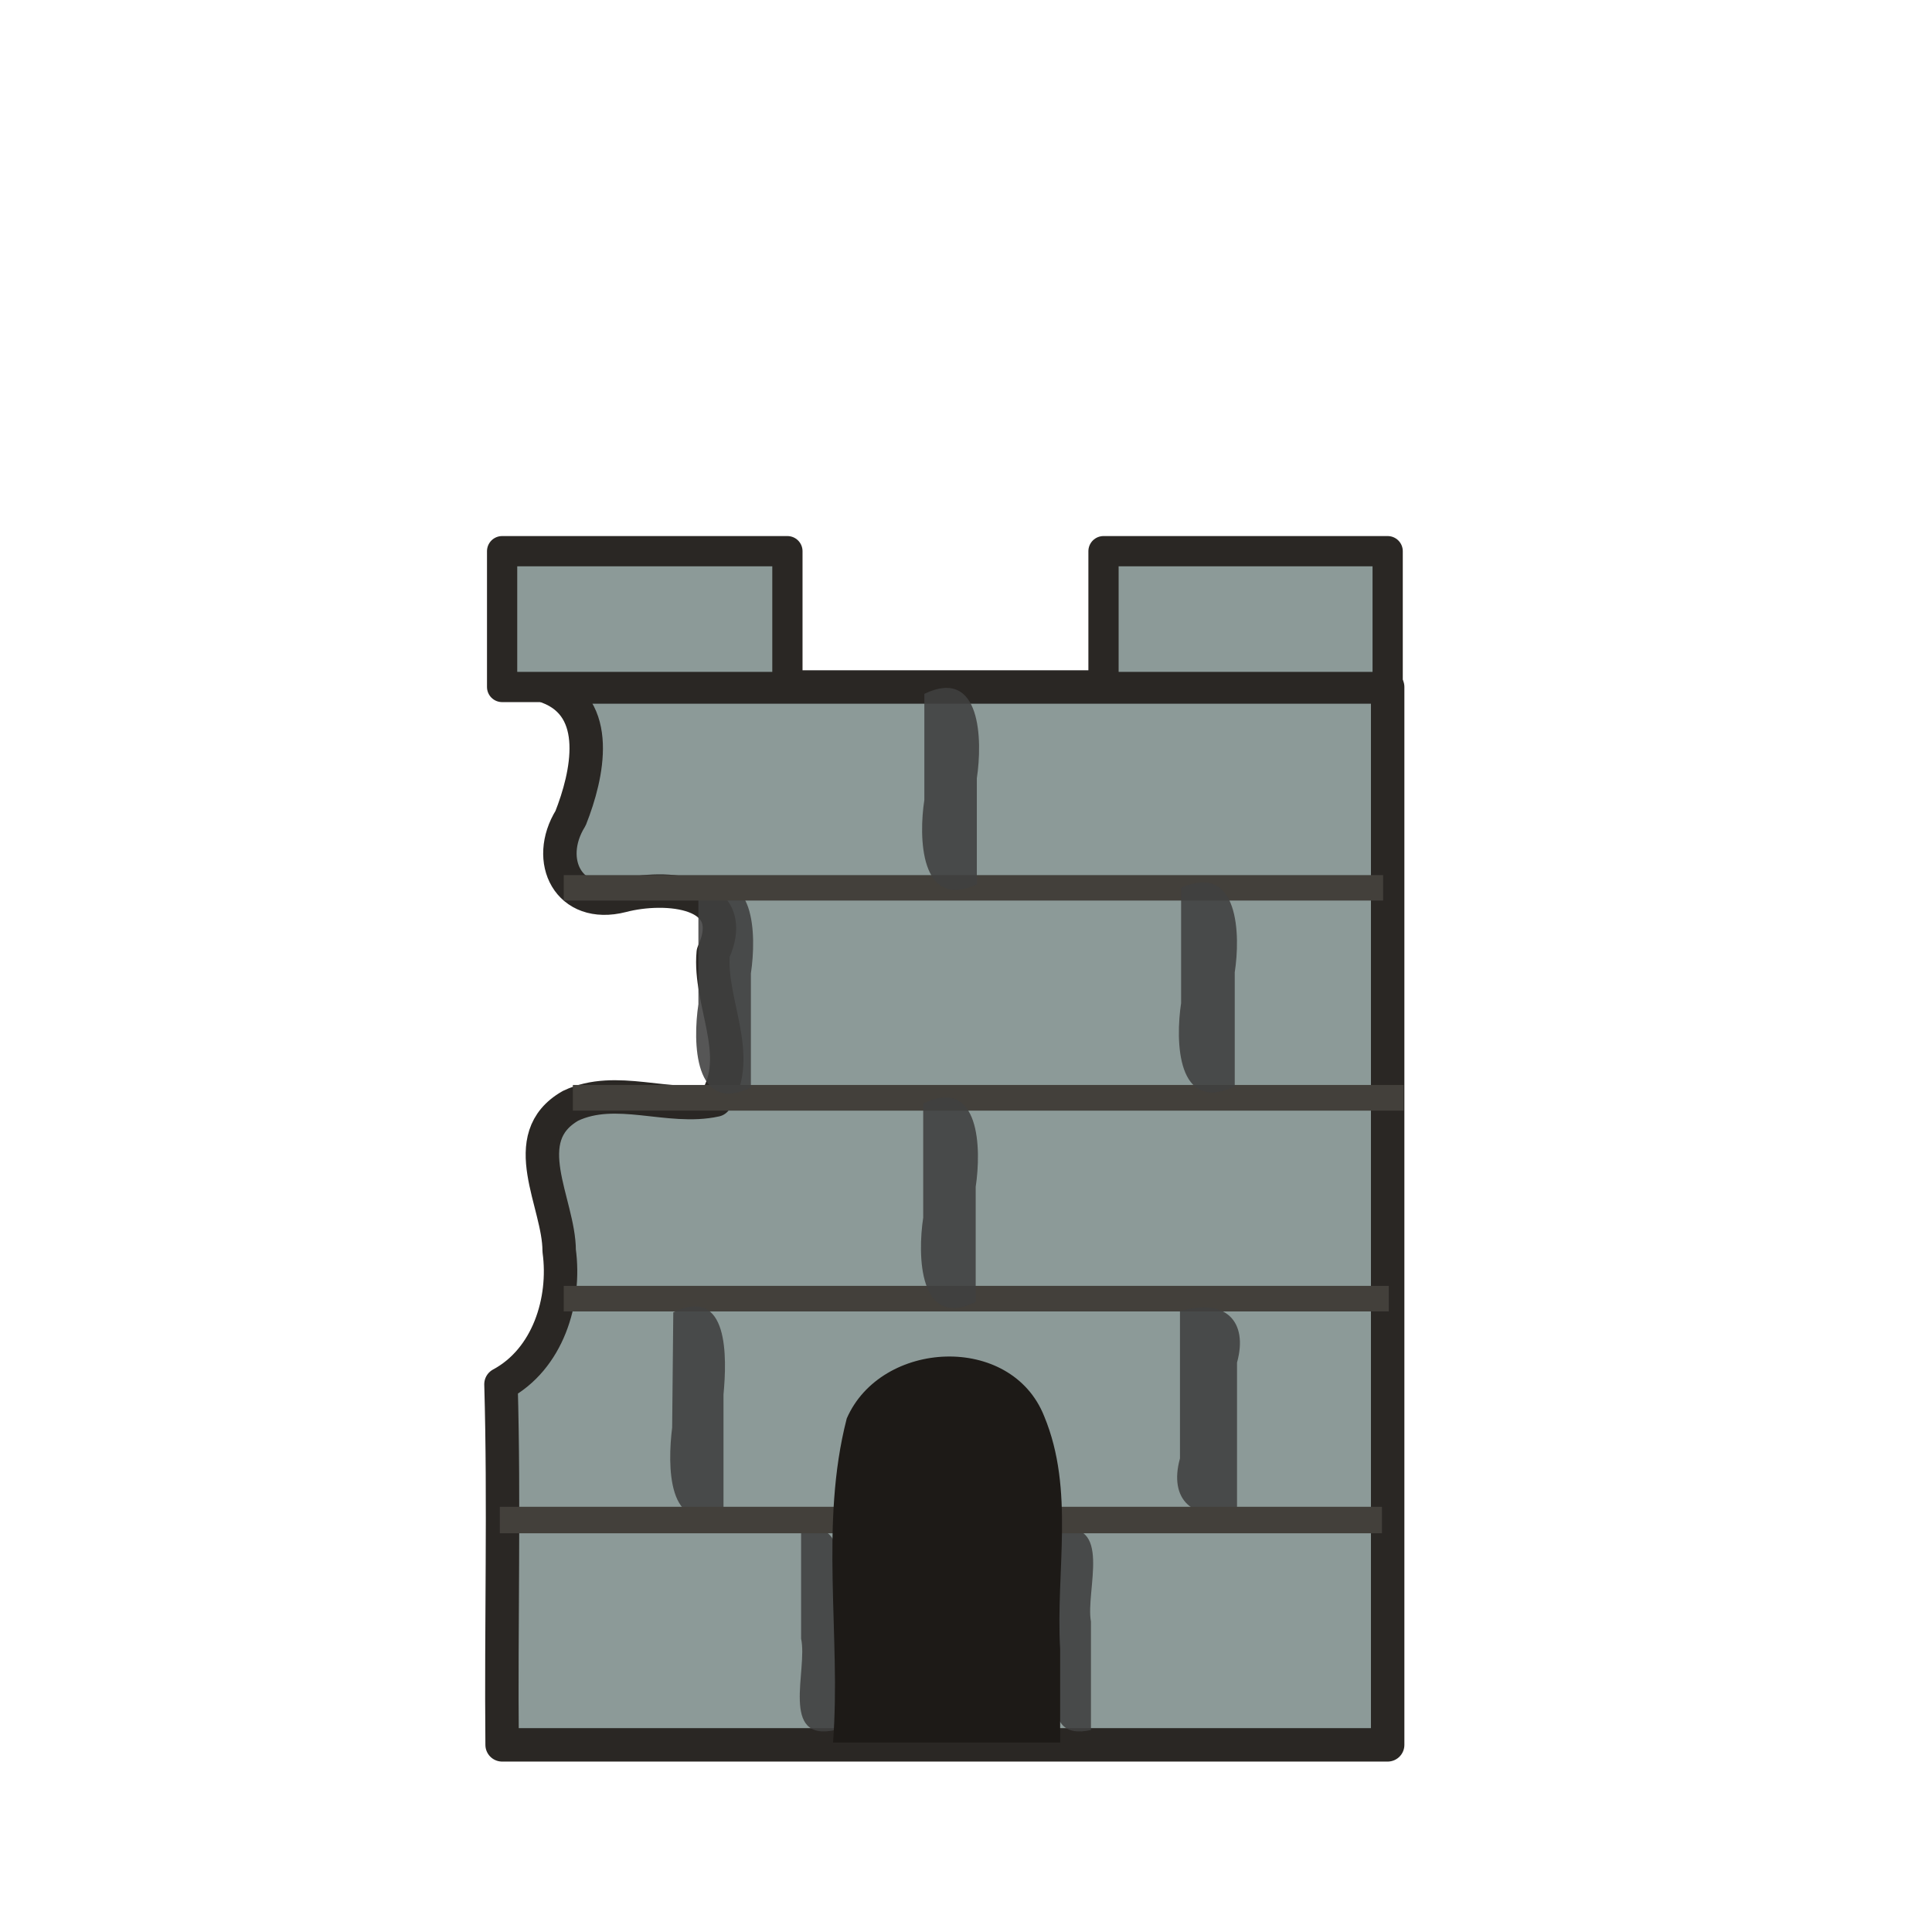
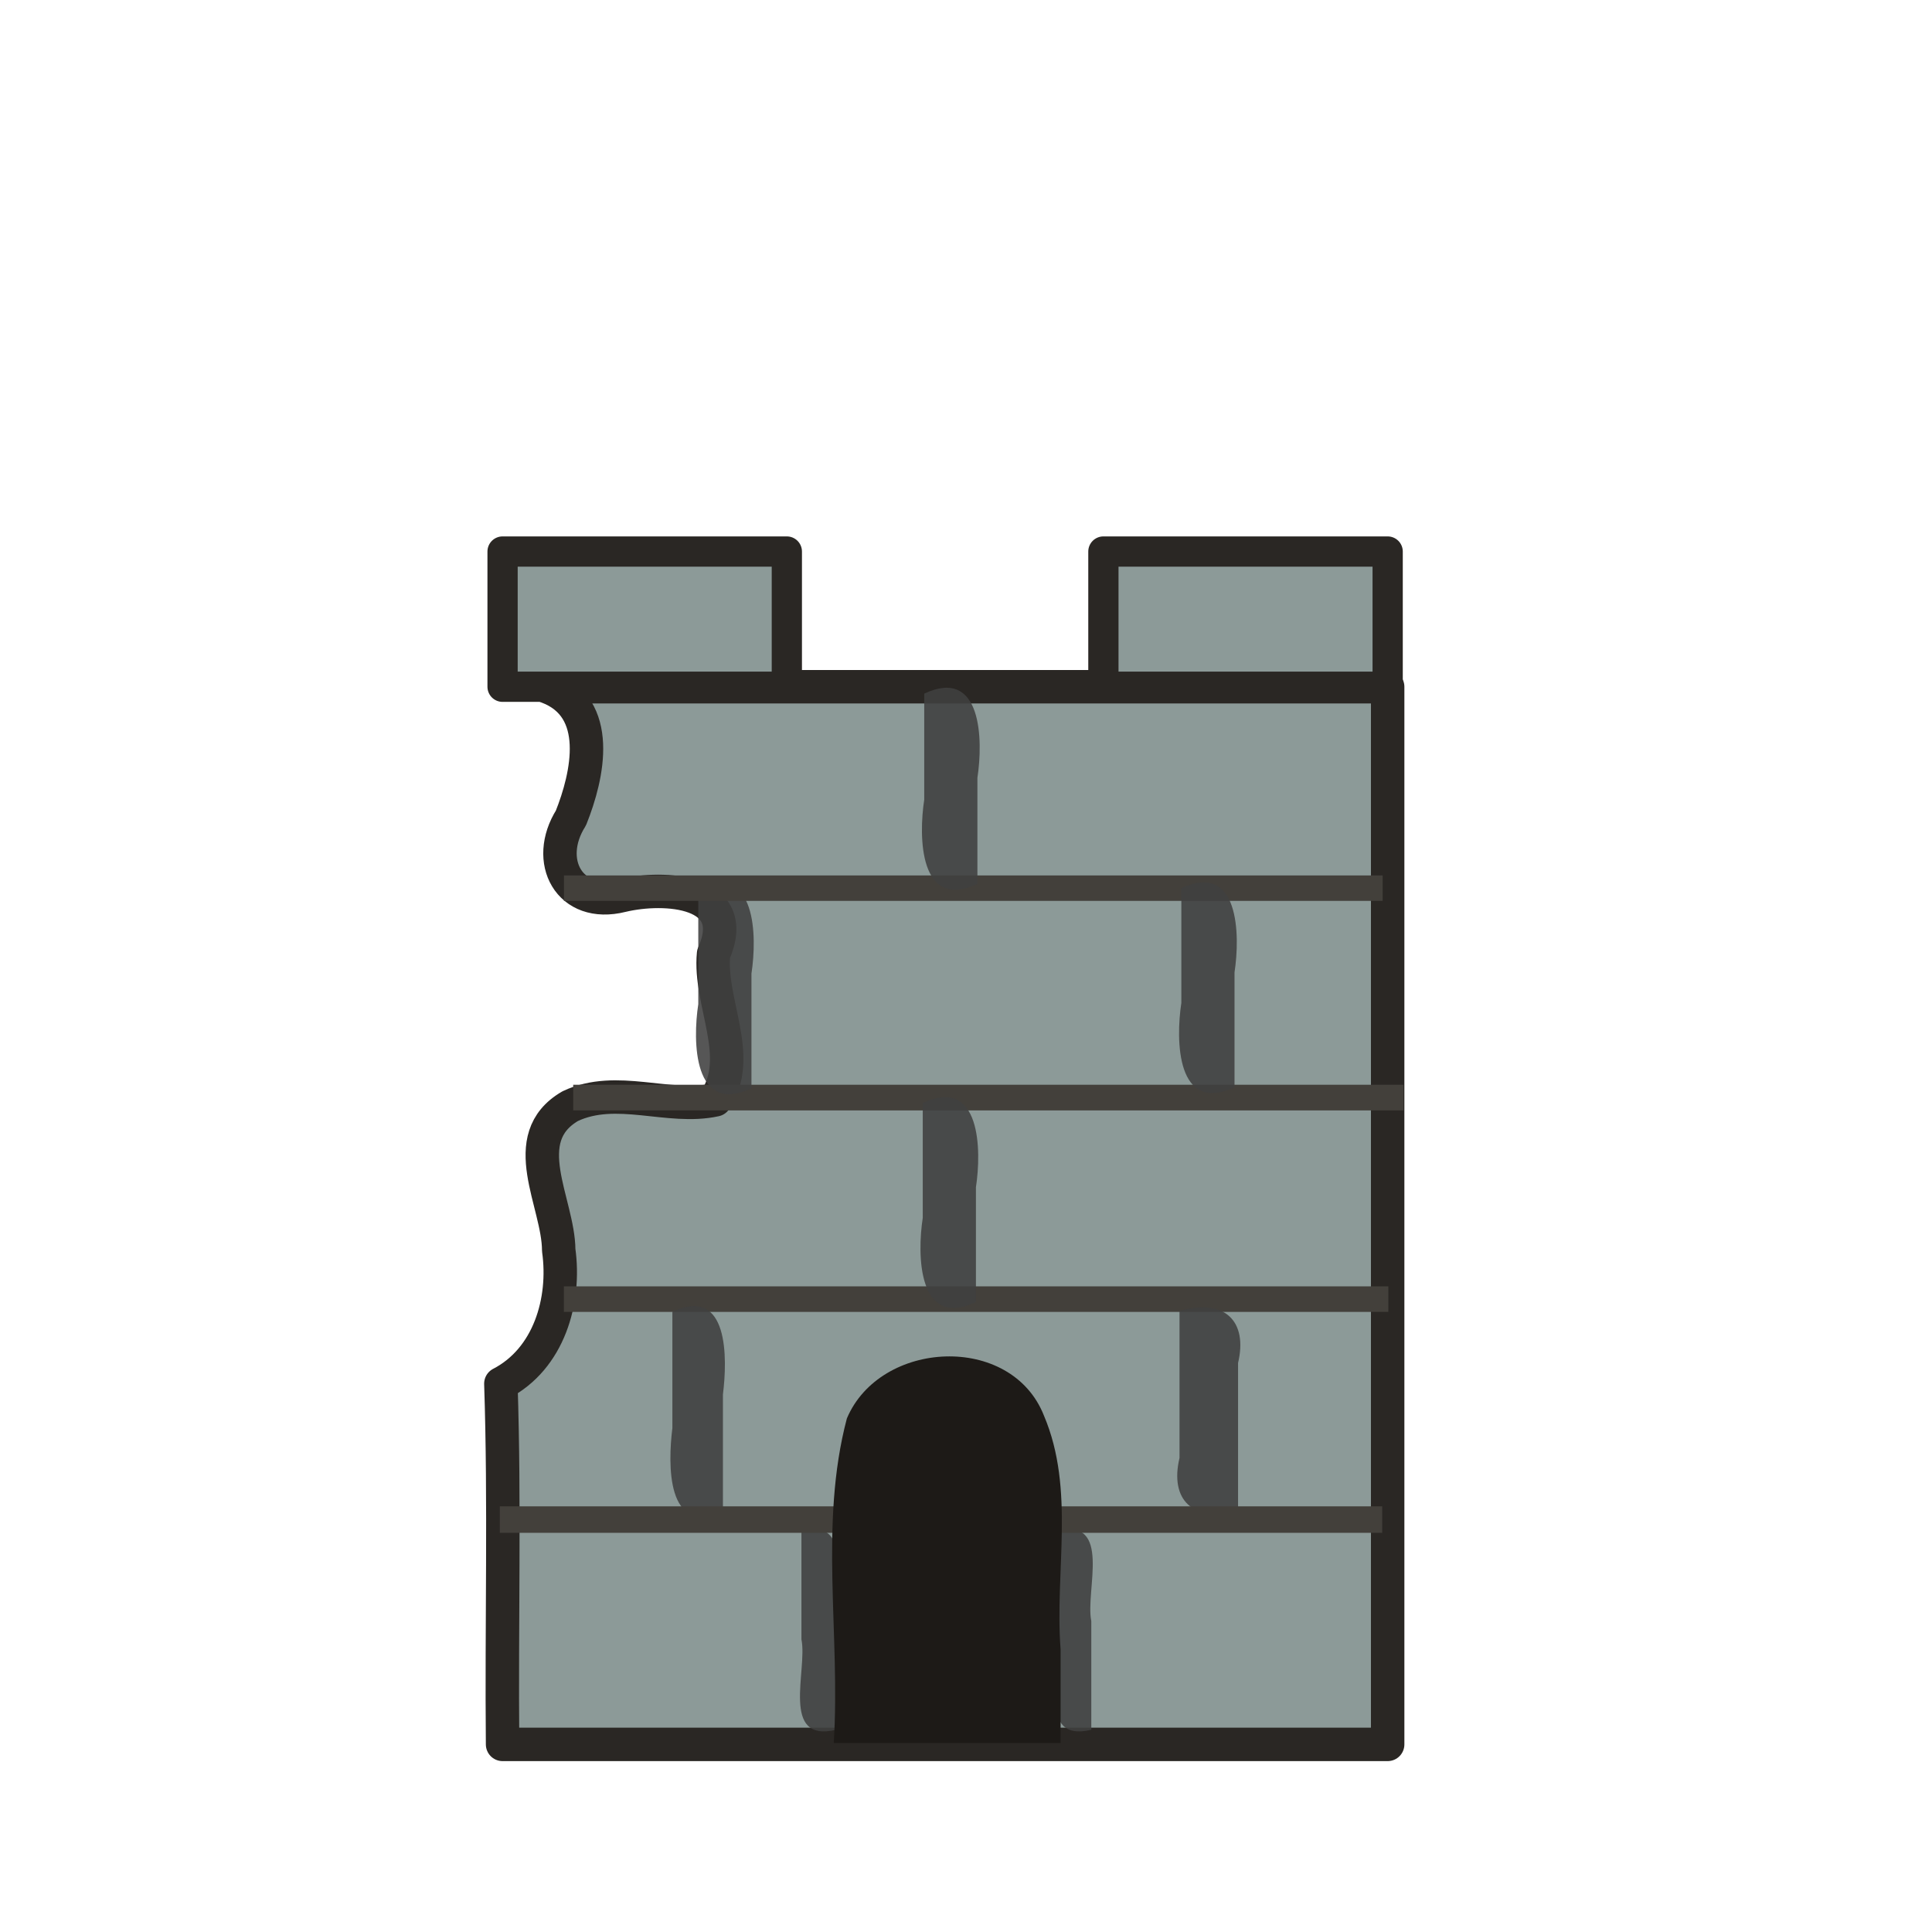
- <svg xmlns="http://www.w3.org/2000/svg" width="64" height="64" viewBox="0 0 16.93 16.93">
-   <path d="M4.8 6.02c.48.18.35.77.2 1.15-.23.37-.02.8.45.68.38-.1 1.05-.05.8.5-.04.43.27.9.02 1.29-.41.09-.87-.14-1.27.05-.49.28-.1.85-.1 1.27.06.44-.1.95-.51 1.17.03 1.05 0 2.1.01 3.16h7.76V6.02z" style="fill:#8c9a98;fill-opacity:1;stroke:#2a2724;stroke-width:.293;stroke-linejoin:round;stroke-miterlimit:4;stroke-dasharray:none" />
-   <path d="M5.02 9.62h7.28" style="fill:none;stroke:#43403b;stroke-width:.225;stroke-opacity:1" />
-   <path d="M4.94 11.38h7.23" style="fill:none;stroke:#43403b;stroke-width:.224;stroke-opacity:1" />
-   <path d="M6.12 7.8c.5-.24.51.4.46.73v1c-.5.24-.51-.4-.46-.73z" style="opacity:1;fill:#404040;fill-opacity:.882;stroke:none;stroke-width:1.211;stroke-linecap:round;stroke-miterlimit:4;stroke-dasharray:none;stroke-opacity:1;paint-order:stroke markers fill" />
-   <path d="M5.9 11.5c.49-.24.47.4.44.72v1.02c-.5.23-.49-.41-.45-.73z" style="opacity:1;fill:#404040;fill-opacity:.882;stroke:none;stroke-width:1.18;stroke-linecap:round;stroke-miterlimit:4;stroke-dasharray:none;stroke-opacity:1;paint-order:stroke markers fill" />
-   <path d="M10.34 11.49c.4-.12.6.09.5.45v1.3c-.39.1-.6-.1-.5-.46z" style="opacity:1;fill:#404040;fill-opacity:.882;stroke:none;stroke-width:1.27;stroke-linecap:round;stroke-miterlimit:4;stroke-dasharray:none;stroke-opacity:1;paint-order:stroke markers fill" />
-   <path d="M9.26 13.41c.5-.11.25.53.3.8v.95c-.49.11-.25-.53-.3-.8zm-2.24 0c.5-.11.25.53.3.8v.95c-.49.11-.24-.53-.3-.8z" style="opacity:1;fill:#404040;fill-opacity:.882;stroke:none;stroke-width:.976;stroke-linecap:round;stroke-miterlimit:4;stroke-dasharray:none;stroke-opacity:1;paint-order:stroke markers fill" />
-   <path d="M4.38 13.32h7.73" style="fill:none;stroke:#43403b;stroke-width:.232;stroke-opacity:1" />
-   <path d="M7.3 15.27c.07-.94-.12-1.91.12-2.84.3-.69 1.44-.75 1.73-.02.27.65.1 1.36.14 2.04v.82z" style="fill:#1d1a17;stroke-width:1.159" />
-   <path d="M9.67 6.02V4.83h2.49v1.19z" style="fill:#8c9a98;fill-opacity:1;stroke:#2a2724;stroke-width:.265;stroke-linejoin:round;stroke-miterlimit:4;stroke-dasharray:none" />
-   <path d="M4.94 7.78h7.18" style="fill:none;stroke:#43403b;stroke-width:.223;stroke-opacity:1" />
-   <path d="M10.35 7.78c.51-.23.52.42.47.74v1c-.51.24-.52-.4-.47-.73z" style="opacity:1;fill:#404040;fill-opacity:.882;stroke:none;stroke-width:1.211;stroke-linecap:round;stroke-miterlimit:4;stroke-dasharray:none;stroke-opacity:1;paint-order:stroke markers fill" />
-   <path d="M4.4 6.02V4.83h2.5v1.19z" style="fill:#8c9a98;fill-opacity:1;stroke:#2a2724;stroke-width:.265;stroke-linejoin:round;stroke-miterlimit:4;stroke-dasharray:none" />
-   <path d="M8.1 6.08c.5-.24.51.41.46.74v.93c-.5.23-.51-.42-.46-.74z" style="opacity:1;fill:#404040;fill-opacity:.882;stroke:none;stroke-width:1.184;stroke-linecap:round;stroke-miterlimit:4;stroke-dasharray:none;stroke-opacity:1;paint-order:stroke markers fill" />
-   <path d="M8.09 9.67c.5-.24.51.4.46.73v1.01c-.5.24-.51-.41-.46-.74z" style="opacity:1;fill:#404040;fill-opacity:.882;stroke:none;stroke-width:1.211;stroke-linecap:round;stroke-miterlimit:4;stroke-dasharray:none;stroke-opacity:1;paint-order:stroke markers fill" />
+ <svg xmlns="http://www.w3.org/2000/svg" width="64" height="64" viewBox="0 0 16.93 16.93" version="1.1" id="svg7799">
+   <defs id="defs7803" />
+   <path style="fill:#8c9a98;fill-opacity:1;stroke:#2a2724;stroke-width:0.293;stroke-linejoin:round;stroke-miterlimit:4;stroke-dasharray:none" d="m 4.794,6.018 c 0.49,0.182 0.359,0.775 0.209,1.15 -0.236,0.374 -0.018,0.796 0.446,0.68 0.377,-0.09 1.052,-0.048 0.804,0.511 -0.042,0.423 0.267,0.897 0.015,1.279 -0.409,0.09 -0.865,-0.137 -1.271,0.055 -0.483,0.281 -0.103,0.845 -0.101,1.262 0.062,0.443 -0.086,0.952 -0.507,1.17 0.035,1.053 0.005,2.107 0.015,3.161 2.585,0 5.17,0 7.756,0 0,-3.089 0,-6.179 0,-9.268 -2.455,0 -4.91,0 -7.366,0 z" id="path7775" />
+   <path style="fill:none;stroke:#43403b;stroke-width:0.225;stroke-opacity:1" d="m 5.023,9.618 c 2.425,0 4.85,0 7.276,0" id="path8419" />
+   <path style="fill:none;stroke:#43403b;stroke-width:0.224;stroke-opacity:1" d="m 4.941,11.384 c 2.408,0 4.817,0 7.225,0" id="path8417" />
+   <path style="opacity:1;fill:#404040;fill-opacity:0.882;stroke:none;stroke-width:1.211;stroke-linecap:round;stroke-miterlimit:4;stroke-dasharray:none;stroke-opacity:1;paint-order:stroke markers fill" d="m 6.119,7.793 c 0.509,-0.238 0.516,0.412 0.466,0.738 0,0.335 0,0.671 0,1.006 C 6.075,9.775 6.069,9.125 6.119,8.799 c 0,-0.335 0,-0.671 0,-1.006 z" id="rect8489-0" />
+   <path style="opacity:1;fill:#404040;fill-opacity:0.882;stroke:none;stroke-width:1.18;stroke-linecap:round;stroke-miterlimit:4;stroke-dasharray:none;stroke-opacity:1;paint-order:stroke markers fill" d="m 5.892,11.495 c 0.498,-0.234 0.482,0.413 0.443,0.725 0,0.34 0,0.679 0,1.019 -0.498,0.234 -0.482,-0.413 -0.443,-0.725 0,-0.34 0,-0.679 0,-1.019 z" id="rect8489-00" />
+   <path style="opacity:1;fill:#404040;fill-opacity:0.882;stroke:none;stroke-width:1.27;stroke-linecap:round;stroke-miterlimit:4;stroke-dasharray:none;stroke-opacity:1;paint-order:stroke markers fill" d="m 10.336,11.488 c 0.398,-0.115 0.6,0.091 0.513,0.456 0,0.429 0,0.858 0,1.288 -0.398,0.115 -0.6,-0.091 -0.513,-0.456 0,-0.429 0,-0.858 0,-1.288 z" id="rect8489-7" />
+   <path style="opacity:1;fill:#404040;fill-opacity:0.882;stroke:none;stroke-width:0.976;stroke-linecap:round;stroke-miterlimit:4;stroke-dasharray:none;stroke-opacity:1;paint-order:stroke markers fill" d="m 9.26,13.414 c 0.491,-0.117 0.248,0.523 0.303,0.792 0,0.317 0,0.635 0,0.952 -0.491,0.117 -0.248,-0.523 -0.303,-0.792 0,-0.317 0,-0.635 0,-0.952 z" id="rect8489-71" />
+   <path style="opacity:1;fill:#404040;fill-opacity:0.882;stroke:none;stroke-width:0.976;stroke-linecap:round;stroke-miterlimit:4;stroke-dasharray:none;stroke-opacity:1;paint-order:stroke markers fill" d="m 7.023,13.414 c 0.491,-0.117 0.248,0.523 0.303,0.792 0,0.317 0,0.635 0,0.952 -0.491,0.117 -0.248,-0.523 -0.303,-0.792 0,-0.317 0,-0.635 0,-0.952 z" id="rect8489-1" />
+   <path style="fill:none;stroke:#43403b;stroke-width:0.232;stroke-opacity:1" d="m 4.38,13.316 c 2.577,0 5.155,0 7.732,0" id="path8417-7" />
+   <path style="fill:#1d1a17;stroke-width:1.159" d="m 7.306,15.274 c 0.06,-0.946 -0.13,-1.917 0.115,-2.844 0.291,-0.69 1.441,-0.751 1.727,-0.025 0.276,0.65 0.093,1.367 0.146,2.049 0,0.273 0,0.547 0,0.82 -0.663,0 -1.326,0 -1.988,0 z" id="path7779" />
+   <path style="fill:#8c9a98;fill-opacity:1;stroke:#2a2724;stroke-width:0.265;stroke-linejoin:round;stroke-miterlimit:4;stroke-dasharray:none" d="m 9.669,6.018 c 0,-0.395 0,-0.79 0,-1.185 0.83,0 1.66,0 2.491,0 0,0.395 0,0.79 0,1.185 -0.83,0 -1.66,0 -2.491,0 z" id="path7775-4-3" />
+   <path style="fill:none;stroke:#43403b;stroke-width:0.223;stroke-opacity:1" d="m 4.942,7.783 c 2.391,0 4.783,0 7.174,0" id="path8419-3" />
+   <path style="opacity:1;fill:#404040;fill-opacity:0.882;stroke:none;stroke-width:1.211;stroke-linecap:round;stroke-miterlimit:4;stroke-dasharray:none;stroke-opacity:1;paint-order:stroke markers fill" d="m 10.352,7.783 c 0.509,-0.238 0.516,0.412 0.466,0.738 0,0.335 0,0.671 0,1.006 -0.509,0.238 -0.516,-0.412 -0.466,-0.738 0,-0.335 0,-0.671 0,-1.006 z" id="rect8489-0-6" />
+   <path style="fill:#8c9a98;fill-opacity:1;stroke:#2a2724;stroke-width:0.265;stroke-linejoin:round;stroke-miterlimit:4;stroke-dasharray:none" d="m 4.404,6.018 c 0,-0.395 0,-0.79 0,-1.185 0.83,0 1.66,0 2.491,0 0,0.395 0,0.79 0,1.185 -0.83,0 -1.66,0 -2.491,0 z" id="path7775-4-3-6" />
+   <path style="opacity:1;fill:#404040;fill-opacity:0.882;stroke:none;stroke-width:1.184;stroke-linecap:round;stroke-miterlimit:4;stroke-dasharray:none;stroke-opacity:1;paint-order:stroke markers fill" d="m 8.099,6.078 c 0.509,-0.238 0.516,0.412 0.466,0.738 0,0.31 0,0.62 0,0.93 C 8.055,7.983 8.049,7.333 8.099,7.007 c 0,-0.31 0,-0.62 0,-0.93 z" id="rect8489-0-6-3" />
+   <path style="opacity:1;fill:#404040;fill-opacity:0.882;stroke:none;stroke-width:1.211;stroke-linecap:round;stroke-miterlimit:4;stroke-dasharray:none;stroke-opacity:1;paint-order:stroke markers fill" d="m 8.086,9.666 c 0.509,-0.238 0.516,0.412 0.466,0.738 0,0.335 0,0.671 0,1.006 -0.509,0.238 -0.516,-0.412 -0.466,-0.738 0,-0.335 0,-0.671 0,-1.006 z" id="rect8489-0-6-0" />
</svg>
